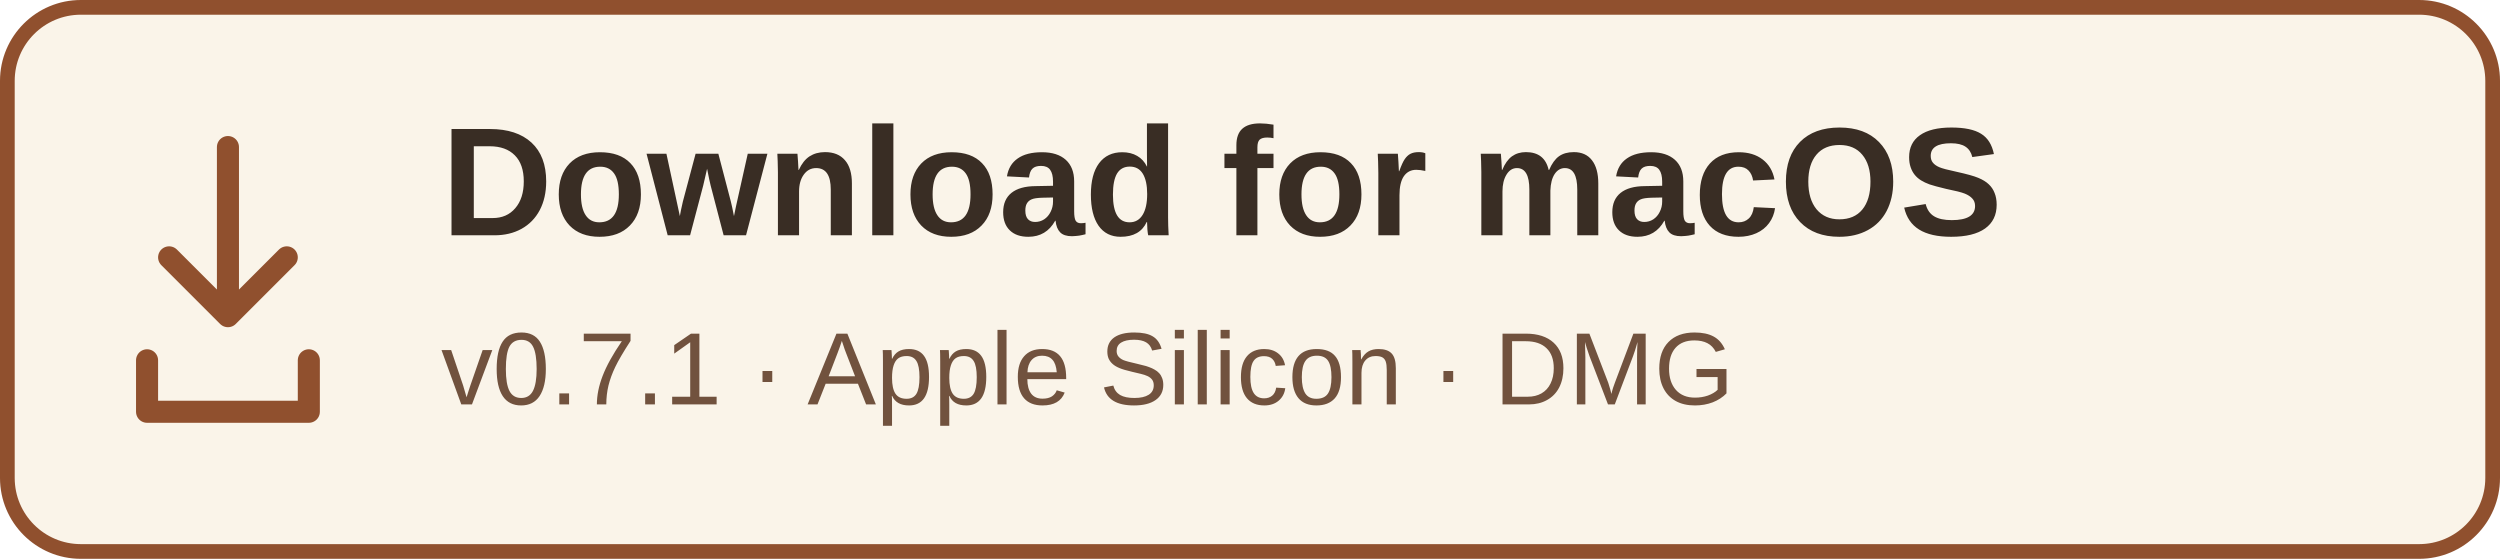
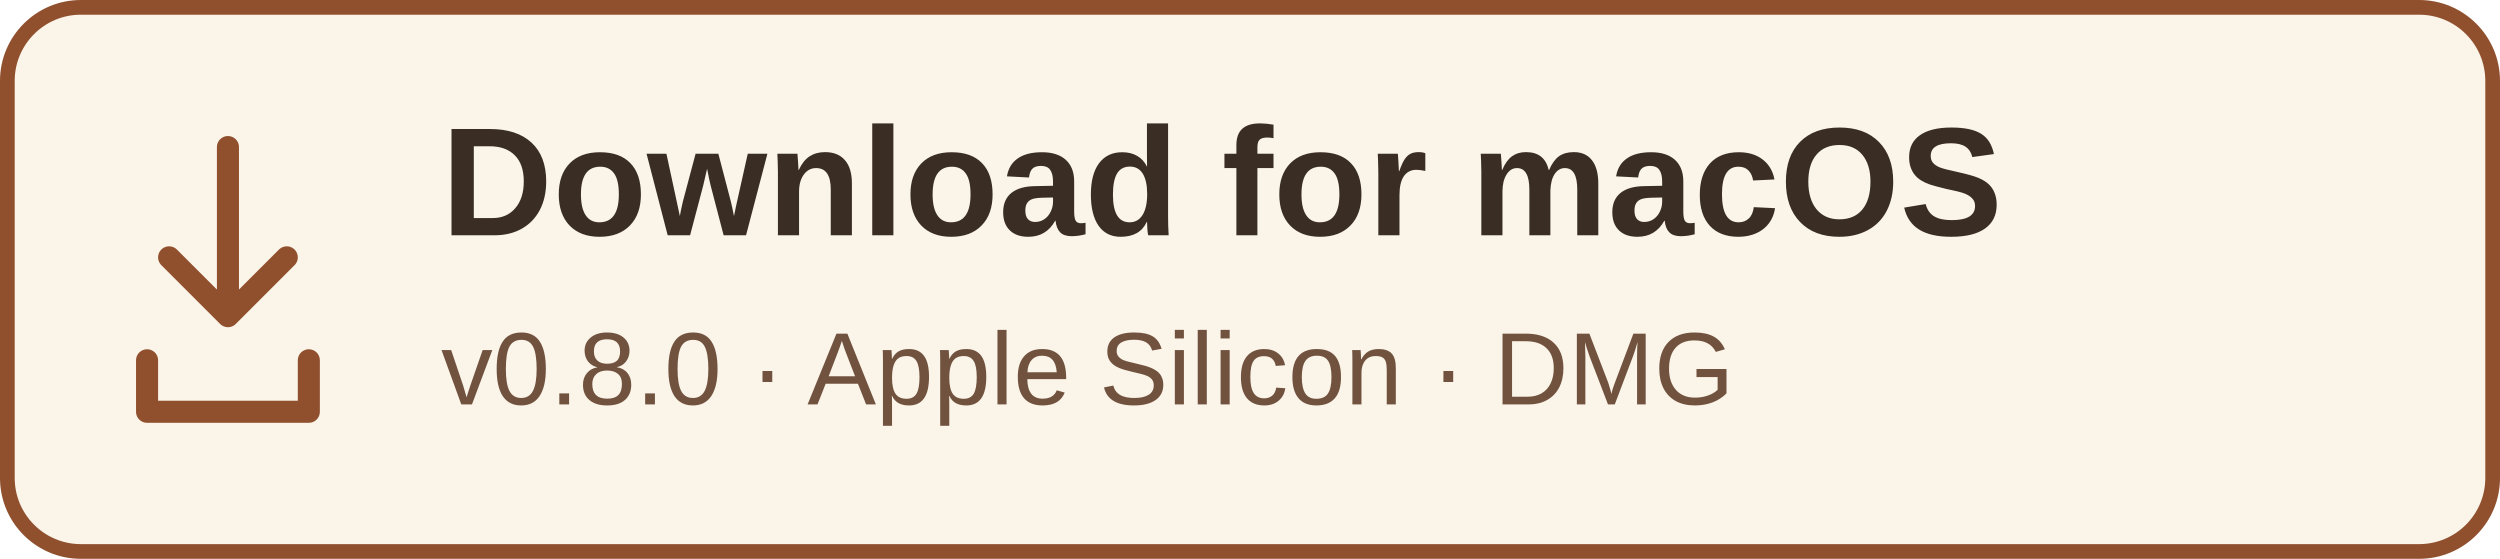
- <svg xmlns="http://www.w3.org/2000/svg" width="340" height="76" viewBox="0 0 340 76" role="img" aria-label="Download for macOS: v0.7.1 Apple Silicon">
+ <svg xmlns="http://www.w3.org/2000/svg" width="340" height="76" viewBox="0 0 340 76" role="img" aria-label="Download for macOS: v0.8.0 Apple Silicon">
  <rect x="1" y="1" width="338" height="74" rx="10" fill="#faf4e9" stroke="#90502e" stroke-width="2" />
  <path d="M31 20v23m-8-8 8 8 8-8M20 49v7h22v-7" fill="none" stroke="#90502e" stroke-width="3" stroke-linecap="round" stroke-linejoin="round" />
  <text x="60" y="32" font-family="Arial,sans-serif" font-size="21" font-weight="700" fill="#392d24">Download for macOS</text>
-   <text x="60" y="55" font-family="Arial,sans-serif" font-size="14" fill="#71523e">v0.7.1 · Apple Silicon · DMG</text>
+   <text x="60" y="55" font-family="Arial,sans-serif" font-size="14" fill="#71523e">v0.8.0 · Apple Silicon · DMG</text>
</svg>
